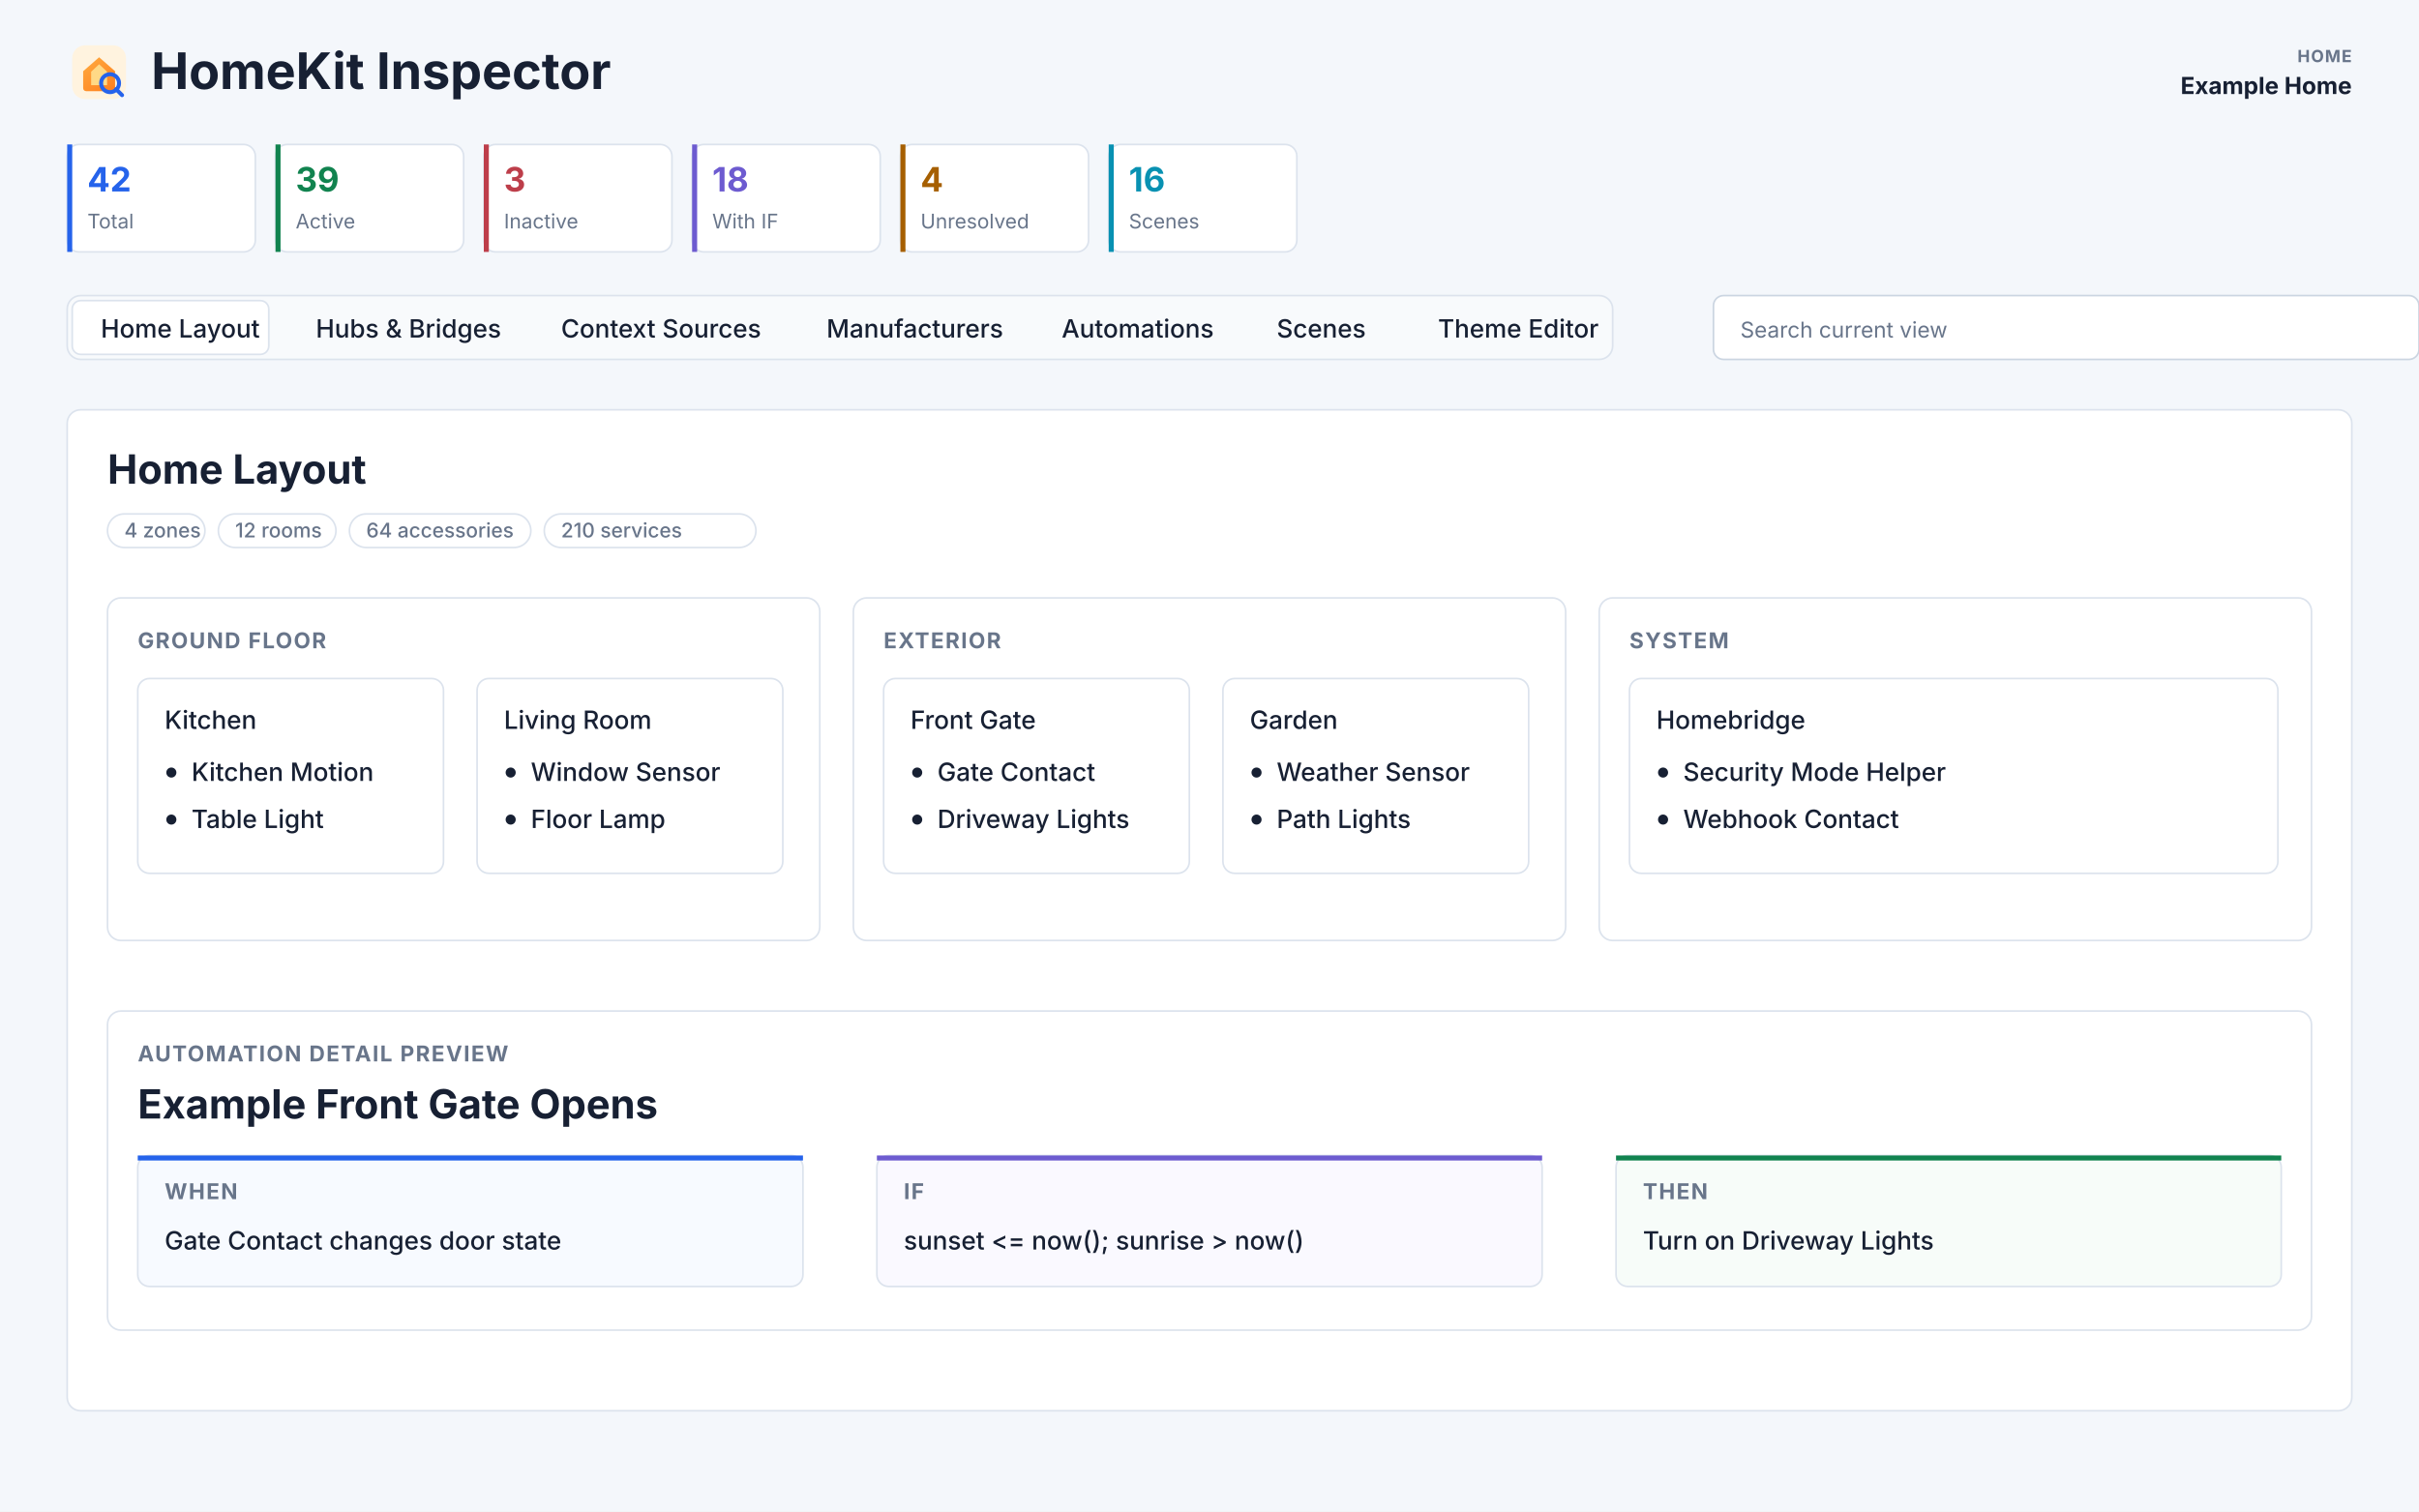
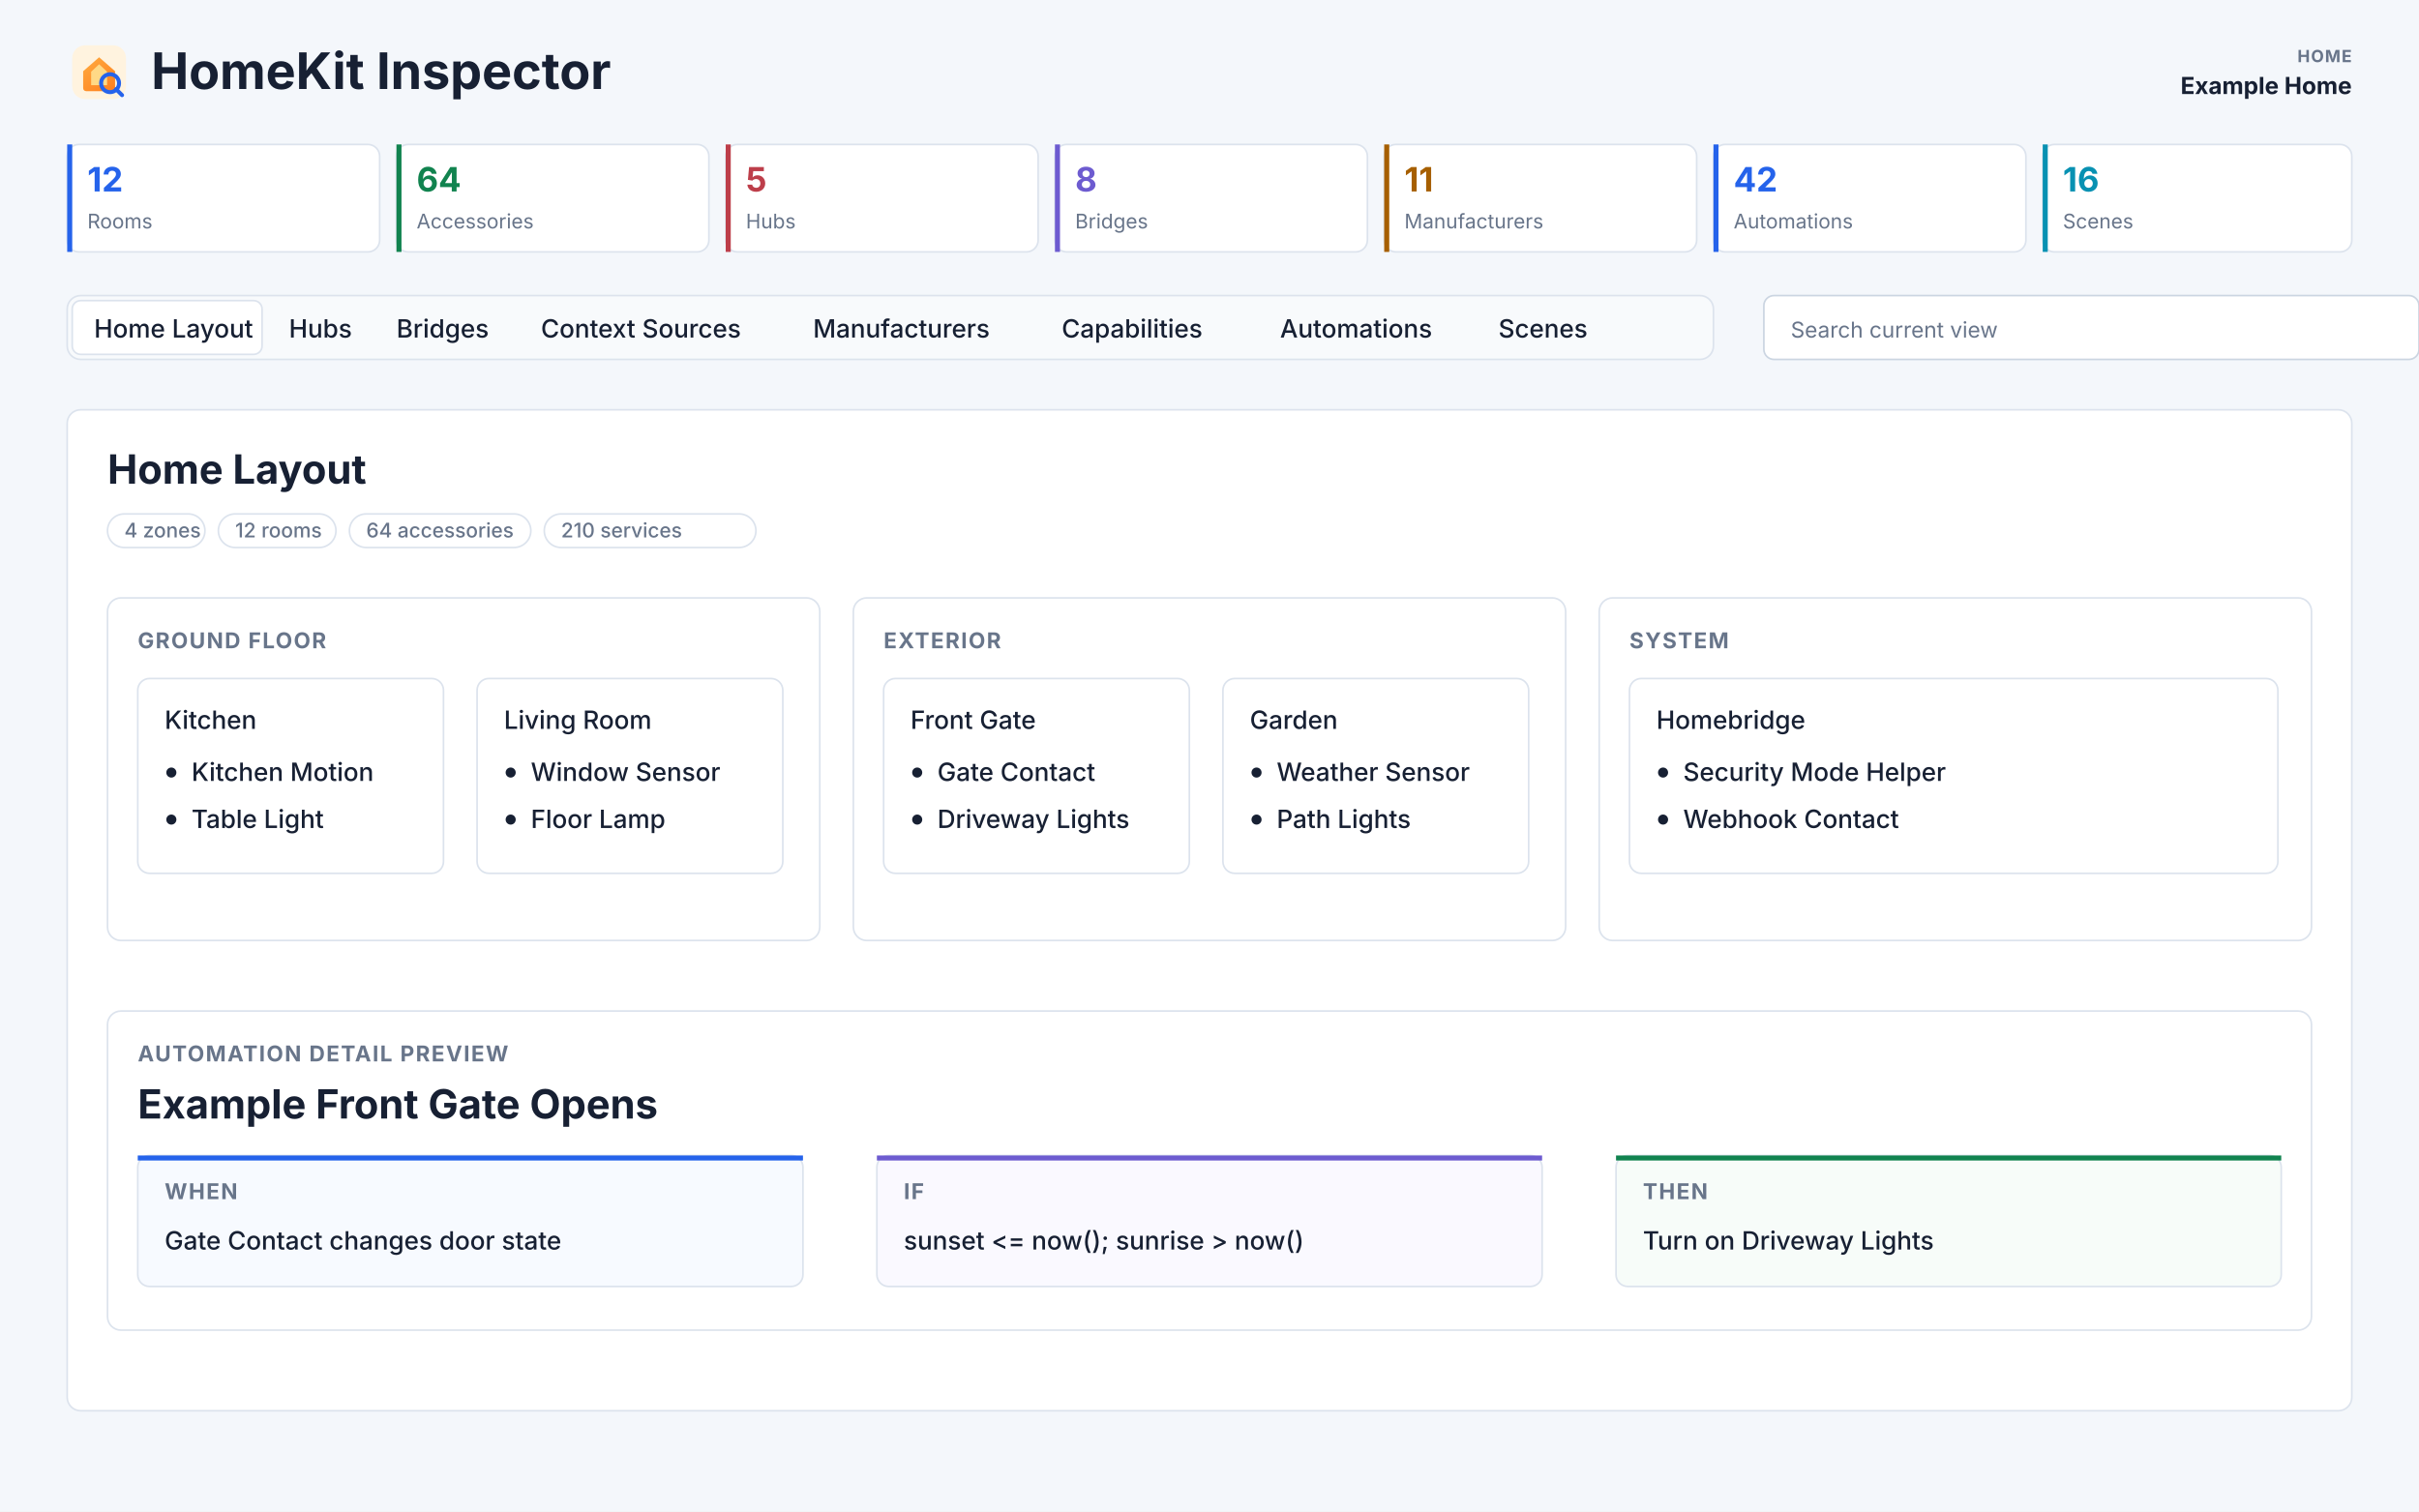
<svg xmlns="http://www.w3.org/2000/svg" width="1440" height="900" viewBox="0 0 1440 900" role="img" aria-labelledby="title desc">
  <rect width="1440" height="900" fill="#f4f7fb" />
  <style>
    .title{font:700 30px -apple-system,BlinkMacSystemFont,"Segoe UI",sans-serif;fill:#172033}
    .h2{font:700 24px -apple-system,BlinkMacSystemFont,"Segoe UI",sans-serif;fill:#172033}
    .h3{font:700 13px -apple-system,BlinkMacSystemFont,"Segoe UI",sans-serif;fill:#68758a;letter-spacing:.8px}
    .text{font:500 15px -apple-system,BlinkMacSystemFont,"Segoe UI",sans-serif;fill:#172033}
    .muted{font:400 13px -apple-system,BlinkMacSystemFont,"Segoe UI",sans-serif;fill:#68758a}
    .badge{font:500 12px -apple-system,BlinkMacSystemFont,"Segoe UI",sans-serif;fill:#68758a}
    .metricNumber{font:700 20px -apple-system,BlinkMacSystemFont,"Segoe UI",sans-serif;fill:#172033}
    .metricLabel{font:400 12px -apple-system,BlinkMacSystemFont,"Segoe UI",sans-serif;fill:#68758a}
    .homeLabel{font:700 10px -apple-system,BlinkMacSystemFont,"Segoe UI",sans-serif;fill:#68758a;letter-spacing:.6px}
    .homeName{font:650 14px -apple-system,BlinkMacSystemFont,"Segoe UI",sans-serif;fill:#172033}
  </style>
  <defs>
    <linearGradient id="inspectorHomeGradient" x1="10" y1="8" x2="50" y2="56" gradientUnits="userSpaceOnUse">
      <stop stop-color="#ffb547" />
      <stop offset="1" stop-color="#ff7a1a" />
    </linearGradient>
  </defs>
  <g transform="translate(40 24) scale(.59375)">
    <rect x="5" y="5" width="54" height="54" rx="13" fill="#fff3df" />
    <path d="M16 31 32 17l16 14v17a3 3 0 0 1-3 3H19a3 3 0 0 1-3-3V31Z" fill="url(#inspectorHomeGradient)" />
    <path d="M24 31.5 32 24l8 7.5V45H24V31.5Z" fill="#ffd986" />
    <circle cx="43" cy="43" r="9" fill="none" stroke="#2563eb" stroke-width="4" />
    <path d="m49 49 6 6" stroke="#2563eb" stroke-width="4" stroke-linecap="round" />
  </g>
  <text x="90" y="53" class="title">HomeKit Inspector</text>
  <text x="1400" y="37" text-anchor="end" class="homeLabel">HOME</text>
  <text x="1400" y="56" text-anchor="end" class="homeName">Example Home</text>
  <g transform="translate(40 86)">
    <g>
-       <rect width="112" height="64" rx="7" fill="#fff" stroke="#dce3ed" />
+       <rect width="186" height="64" rx="7" fill="#fff" stroke="#dce3ed" />
+       <rect width="3" height="64" fill="#2563eb" />
+       <text x="12" y="28" class="metricNumber" style="fill:#2563eb">12</text>
+       <text x="12" y="50" class="metricLabel">Rooms</text>
+     </g>
+     <g transform="translate(196 0)">
+       <rect width="186" height="64" rx="7" fill="#fff" stroke="#dce3ed" />
+       <rect width="3" height="64" fill="#11834f" />
+       <text x="12" y="28" class="metricNumber" style="fill:#11834f">64</text>
+       <text x="12" y="50" class="metricLabel">Accessories</text>
+     </g>
+     <g transform="translate(392 0)">
+       <rect width="186" height="64" rx="7" fill="#fff" stroke="#dce3ed" />
+       <rect width="3" height="64" fill="#bd3e4a" />
+       <text x="12" y="28" class="metricNumber" style="fill:#bd3e4a">5</text>
+       <text x="12" y="50" class="metricLabel">Hubs</text>
+     </g>
+     <g transform="translate(588 0)">
+       <rect width="186" height="64" rx="7" fill="#fff" stroke="#dce3ed" />
+       <rect width="3" height="64" fill="#6d5bd0" />
+       <text x="12" y="28" class="metricNumber" style="fill:#6d5bd0">8</text>
+       <text x="12" y="50" class="metricLabel">Bridges</text>
+     </g>
+     <g transform="translate(784 0)">
+       <rect width="186" height="64" rx="7" fill="#fff" stroke="#dce3ed" />
+       <rect width="3" height="64" fill="#a65f00" />
+       <text x="12" y="28" class="metricNumber" style="fill:#a65f00">11</text>
+       <text x="12" y="50" class="metricLabel">Manufacturers</text>
+     </g>
+     <g transform="translate(980 0)">
+       <rect width="186" height="64" rx="7" fill="#fff" stroke="#dce3ed" />
      <rect width="3" height="64" fill="#2563eb" />
      <text x="12" y="28" class="metricNumber" style="fill:#2563eb">42</text>
-       <text x="12" y="50" class="metricLabel">Total</text>
+       <text x="12" y="50" class="metricLabel">Automations</text>
    </g>
-     <g transform="translate(124 0)">
-       <rect width="112" height="64" rx="7" fill="#fff" stroke="#dce3ed" />
-       <rect width="3" height="64" fill="#11834f" />
-       <text x="12" y="28" class="metricNumber" style="fill:#11834f">39</text>
-       <text x="12" y="50" class="metricLabel">Active</text>
-     </g>
-     <g transform="translate(248 0)">
-       <rect width="112" height="64" rx="7" fill="#fff" stroke="#dce3ed" />
-       <rect width="3" height="64" fill="#bd3e4a" />
-       <text x="12" y="28" class="metricNumber" style="fill:#bd3e4a">3</text>
-       <text x="12" y="50" class="metricLabel">Inactive</text>
-     </g>
-     <g transform="translate(372 0)">
-       <rect width="112" height="64" rx="7" fill="#fff" stroke="#dce3ed" />
-       <rect width="3" height="64" fill="#6d5bd0" />
-       <text x="12" y="28" class="metricNumber" style="fill:#6d5bd0">18</text>
-       <text x="12" y="50" class="metricLabel">With IF</text>
-     </g>
-     <g transform="translate(496 0)">
-       <rect width="112" height="64" rx="7" fill="#fff" stroke="#dce3ed" />
-       <rect width="3" height="64" fill="#a65f00" />
-       <text x="12" y="28" class="metricNumber" style="fill:#a65f00">4</text>
-       <text x="12" y="50" class="metricLabel">Unresolved</text>
-     </g>
-     <g transform="translate(620 0)">
-       <rect width="112" height="64" rx="7" fill="#fff" stroke="#dce3ed" />
+     <g transform="translate(1176 0)">
+       <rect width="184" height="64" rx="7" fill="#fff" stroke="#dce3ed" />
      <rect width="3" height="64" fill="#0891b2" />
      <text x="12" y="28" class="metricNumber" style="fill:#0891b2">16</text>
      <text x="12" y="50" class="metricLabel">Scenes</text>
    </g>
  </g>
  <g transform="translate(40 176)">
-     <rect x="0" y="0" width="920" height="38" rx="8" fill="#f8fafc" stroke="#dce3ed" />
-     <rect x="3" y="3" width="117" height="32" rx="5" fill="#fff" stroke="#dce3ed" />
-     <text x="20" y="25" class="text" fill="#1749b1">Home Layout</text>
-     <rect x="132" y="3" width="134" height="32" rx="5" fill="transparent" />
-     <text x="148" y="25" class="text">Hubs &amp; Bridges</text>
-     <rect x="278" y="3" width="146" height="32" rx="5" fill="transparent" />
-     <text x="294" y="25" class="text">Context Sources</text>
-     <rect x="436" y="3" width="128" height="32" rx="5" fill="transparent" />
-     <text x="452" y="25" class="text">Manufacturers</text>
-     <rect x="576" y="3" width="116" height="32" rx="5" fill="transparent" />
-     <text x="592" y="25" class="text">Automations</text>
-     <rect x="704" y="3" width="84" height="32" rx="5" fill="transparent" />
-     <text x="720" y="25" class="text">Scenes</text>
-     <rect x="800" y="3" width="117" height="32" rx="5" fill="transparent" />
-     <text x="816" y="25" class="text">Theme Editor</text>
-     <rect x="980" y="0" width="420" height="38" rx="6" fill="#fff" stroke="#cbd5e1" />
-     <text x="996" y="25" class="muted">Search current view</text>
+     <rect x="0" y="0" width="980" height="38" rx="8" fill="#f8fafc" stroke="#dce3ed" />
+     <rect x="3" y="3" width="113" height="32" rx="5" fill="#fff" stroke="#dce3ed" />
+     <text x="16" y="25" class="text" fill="#1749b1">Home Layout</text>
+     <text x="132" y="25" class="text">Hubs</text>
+     <text x="196" y="25" class="text">Bridges</text>
+     <text x="282" y="25" class="text">Context Sources</text>
+     <text x="444" y="25" class="text">Manufacturers</text>
+     <text x="592" y="25" class="text">Capabilities</text>
+     <text x="722" y="25" class="text">Automations</text>
+     <text x="852" y="25" class="text">Scenes</text>
+     <rect x="1010" y="0" width="390" height="38" rx="6" fill="#fff" stroke="#cbd5e1" />
+     <text x="1026" y="25" class="muted">Search current view</text>
  </g>
  <rect x="40" y="244" width="1360" height="596" rx="8" fill="#fff" stroke="#dce3ed" />
  <text x="64" y="288" class="h2">Home Layout</text>
  <g transform="translate(64 306)">
    <rect width="58" height="20" rx="10" fill="#fff" stroke="#dce3ed" />
    <text x="10" y="14" class="badge">4 zones</text>
    <rect x="66" width="70" height="20" rx="10" fill="#fff" stroke="#dce3ed" />
    <text x="76" y="14" class="badge">12 rooms</text>
    <rect x="144" width="108" height="20" rx="10" fill="#fff" stroke="#dce3ed" />
    <text x="154" y="14" class="badge">64 accessories</text>
    <rect x="260" width="126" height="20" rx="10" fill="#fff" stroke="#dce3ed" />
    <text x="270" y="14" class="badge">210 services</text>
  </g>
  <g transform="translate(64 356)">
    <rect width="424" height="204" rx="8" fill="#fff" stroke="#dce3ed" />
    <text x="18" y="30" class="h3">GROUND FLOOR</text>
    <rect x="18" y="48" width="182" height="116" rx="7" fill="#fff" stroke="#dce3ed" />
    <text x="34" y="78" class="text">Kitchen</text>
    <circle cx="38" cy="104" r="3" fill="#172033" />
    <text x="50" y="109" class="text">Kitchen Motion</text>
    <circle cx="38" cy="132" r="3" fill="#172033" />
    <text x="50" y="137" class="text">Table Light</text>
    <rect x="220" y="48" width="182" height="116" rx="7" fill="#fff" stroke="#dce3ed" />
    <text x="236" y="78" class="text">Living Room</text>
    <circle cx="240" cy="104" r="3" fill="#172033" />
    <text x="252" y="109" class="text">Window Sensor</text>
    <circle cx="240" cy="132" r="3" fill="#172033" />
    <text x="252" y="137" class="text">Floor Lamp</text>
  </g>
  <g transform="translate(508 356)">
    <rect width="424" height="204" rx="8" fill="#fff" stroke="#dce3ed" />
    <text x="18" y="30" class="h3">EXTERIOR</text>
    <rect x="18" y="48" width="182" height="116" rx="7" fill="#fff" stroke="#dce3ed" />
    <text x="34" y="78" class="text">Front Gate</text>
    <circle cx="38" cy="104" r="3" fill="#172033" />
    <text x="50" y="109" class="text">Gate Contact</text>
    <circle cx="38" cy="132" r="3" fill="#172033" />
    <text x="50" y="137" class="text">Driveway Lights</text>
    <rect x="220" y="48" width="182" height="116" rx="7" fill="#fff" stroke="#dce3ed" />
    <text x="236" y="78" class="text">Garden</text>
    <circle cx="240" cy="104" r="3" fill="#172033" />
    <text x="252" y="109" class="text">Weather Sensor</text>
    <circle cx="240" cy="132" r="3" fill="#172033" />
    <text x="252" y="137" class="text">Path Lights</text>
  </g>
  <g transform="translate(952 356)">
    <rect width="424" height="204" rx="8" fill="#fff" stroke="#dce3ed" />
    <text x="18" y="30" class="h3">SYSTEM</text>
    <rect x="18" y="48" width="386" height="116" rx="7" fill="#fff" stroke="#dce3ed" />
    <text x="34" y="78" class="text">Homebridge</text>
    <circle cx="38" cy="104" r="3" fill="#172033" />
    <text x="50" y="109" class="text">Security Mode Helper</text>
    <circle cx="38" cy="132" r="3" fill="#172033" />
    <text x="50" y="137" class="text">Webhook Contact</text>
  </g>
  <g transform="translate(64 602)">
    <rect width="1312" height="190" rx="8" fill="#fff" stroke="#dce3ed" />
    <text x="18" y="30" class="h3">AUTOMATION DETAIL PREVIEW</text>
    <text x="18" y="64" class="h2">Example Front Gate Opens</text>
    <rect x="18" y="86" width="396" height="78" rx="7" fill="#f7faff" stroke="#dce3ed" />
    <rect x="18" y="86" width="396" height="3" fill="#2563eb" />
    <text x="34" y="112" class="h3">WHEN</text>
    <text x="34" y="142" class="text">Gate Contact changes door state</text>
    <rect x="458" y="86" width="396" height="78" rx="7" fill="#faf9ff" stroke="#dce3ed" />
    <rect x="458" y="86" width="396" height="3" fill="#6d5bd0" />
    <text x="474" y="112" class="h3">IF</text>
    <text x="474" y="142" class="text">sunset &lt;= now(); sunrise &gt; now()</text>
    <rect x="898" y="86" width="396" height="78" rx="7" fill="#f7fcf9" stroke="#dce3ed" />
    <rect x="898" y="86" width="396" height="3" fill="#11834f" />
    <text x="914" y="112" class="h3">THEN</text>
    <text x="914" y="142" class="text">Turn on Driveway Lights</text>
  </g>
</svg>
